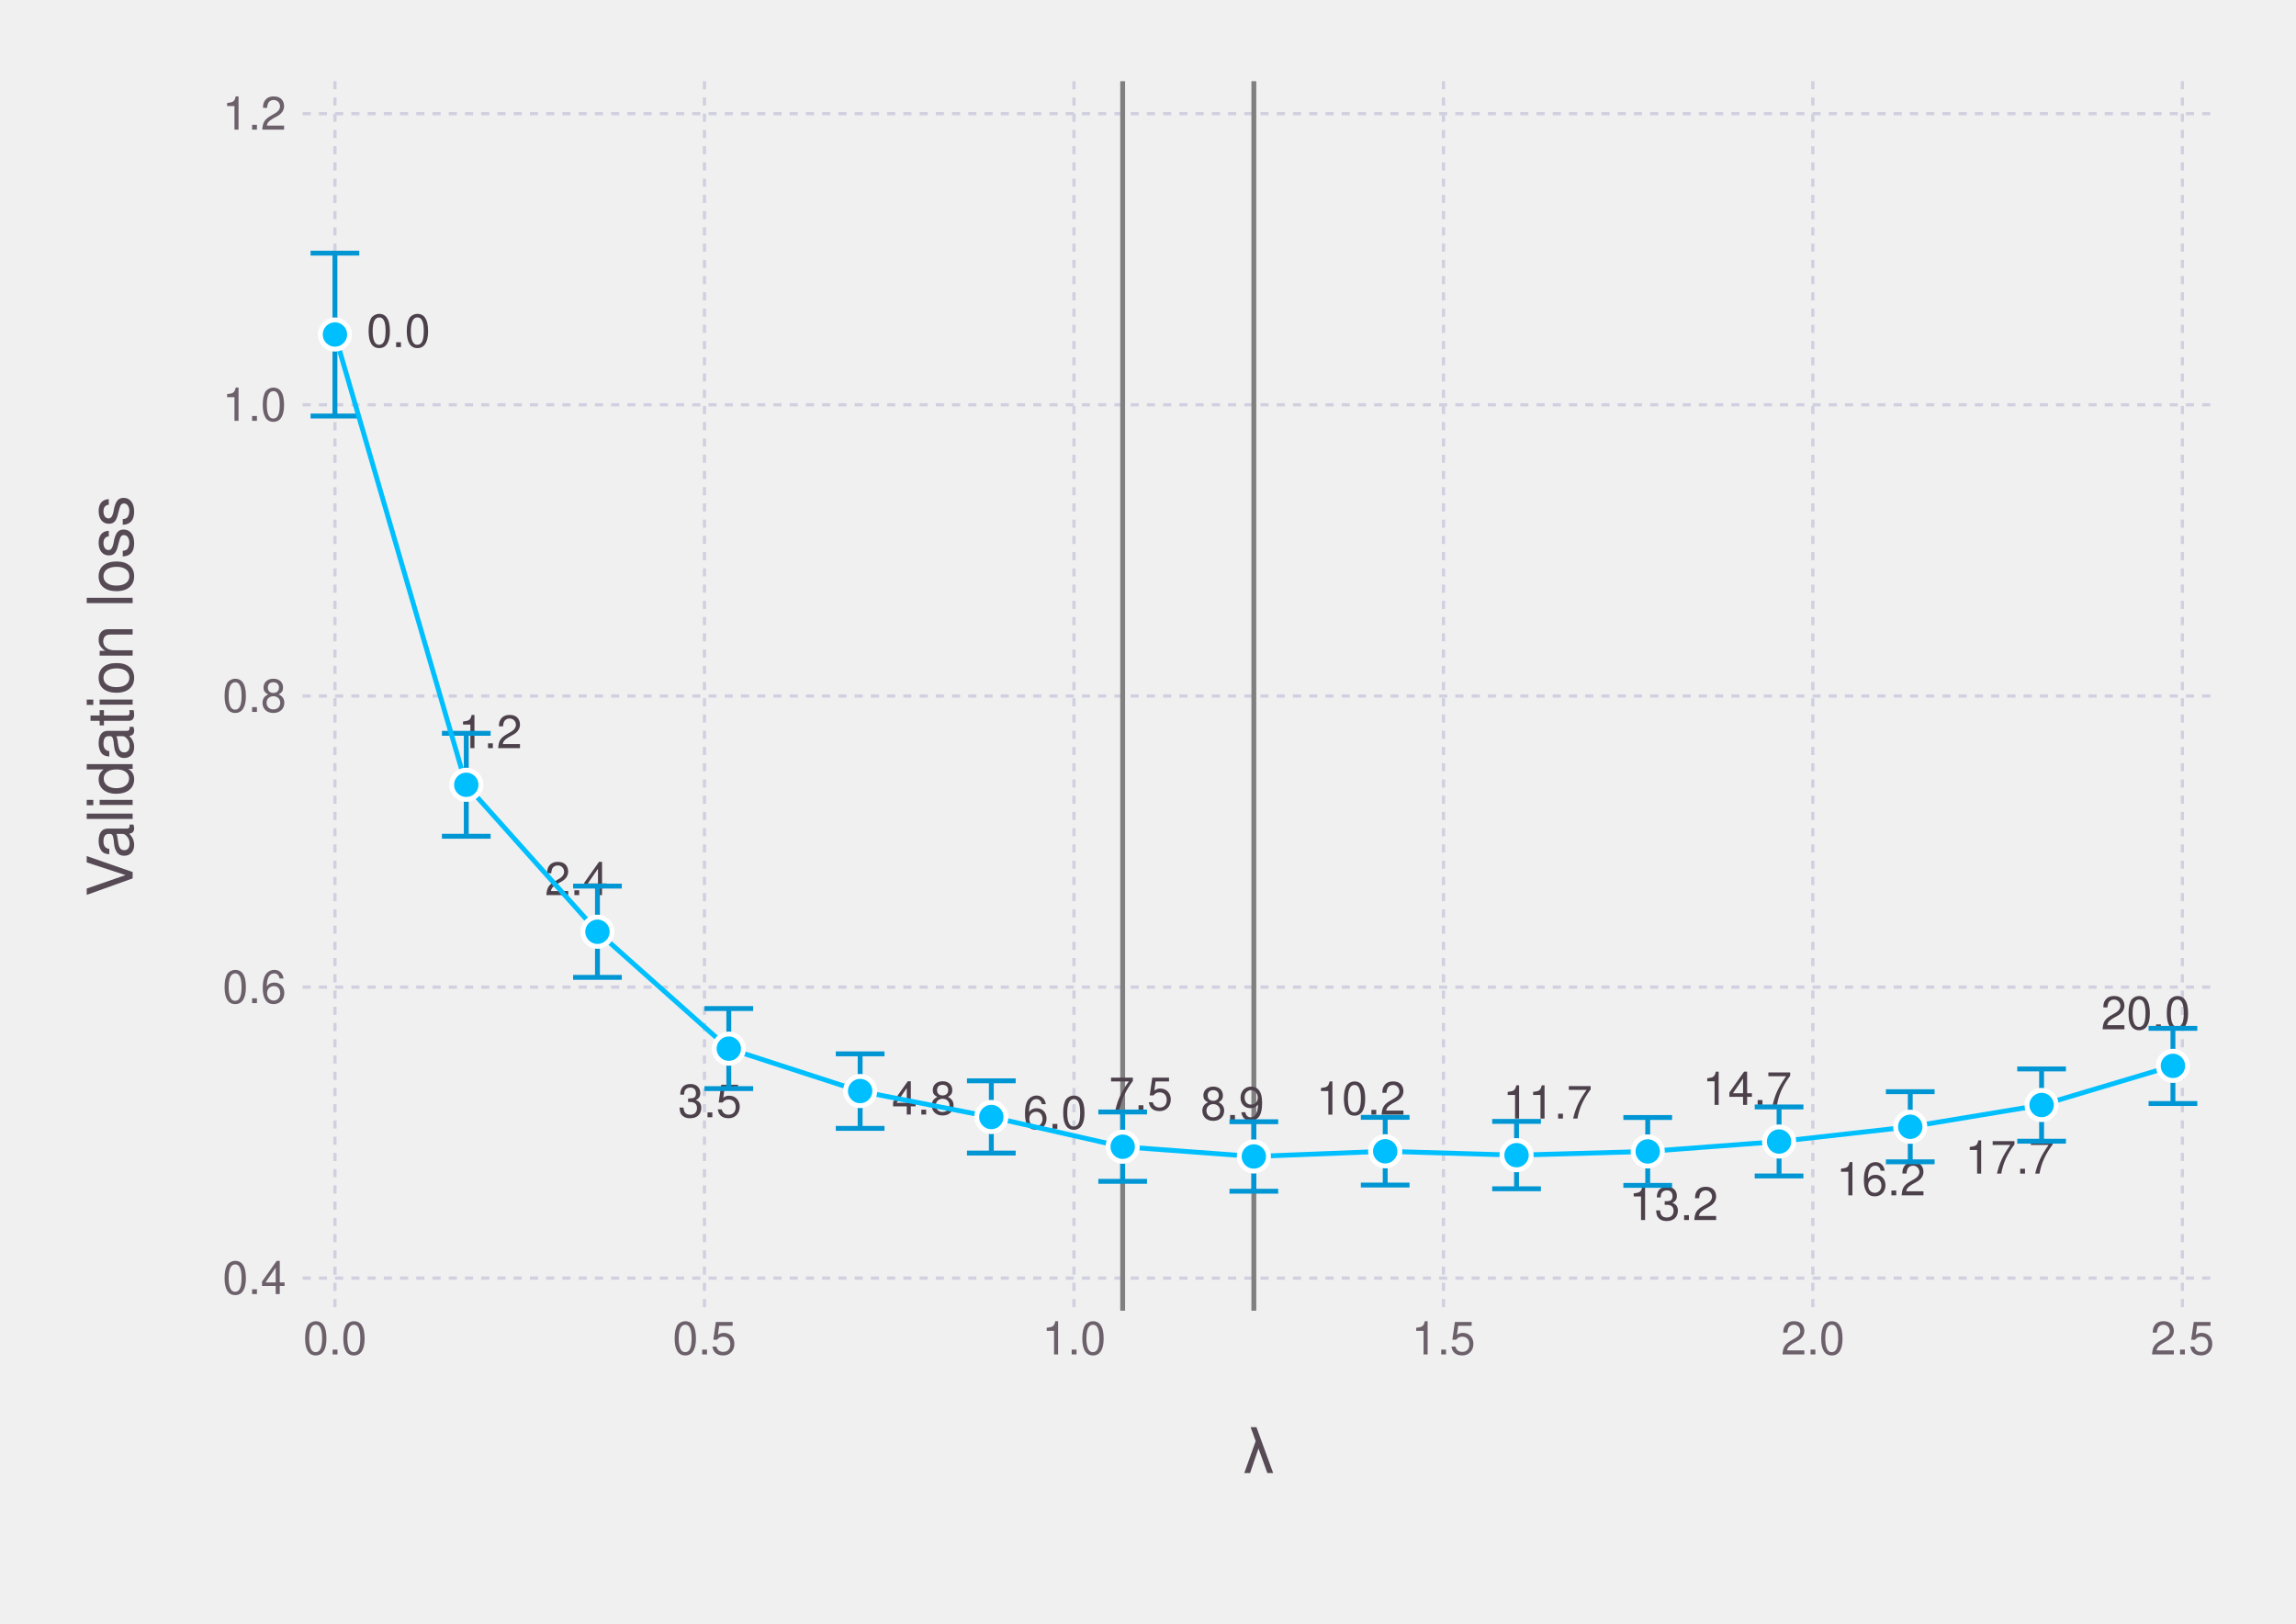
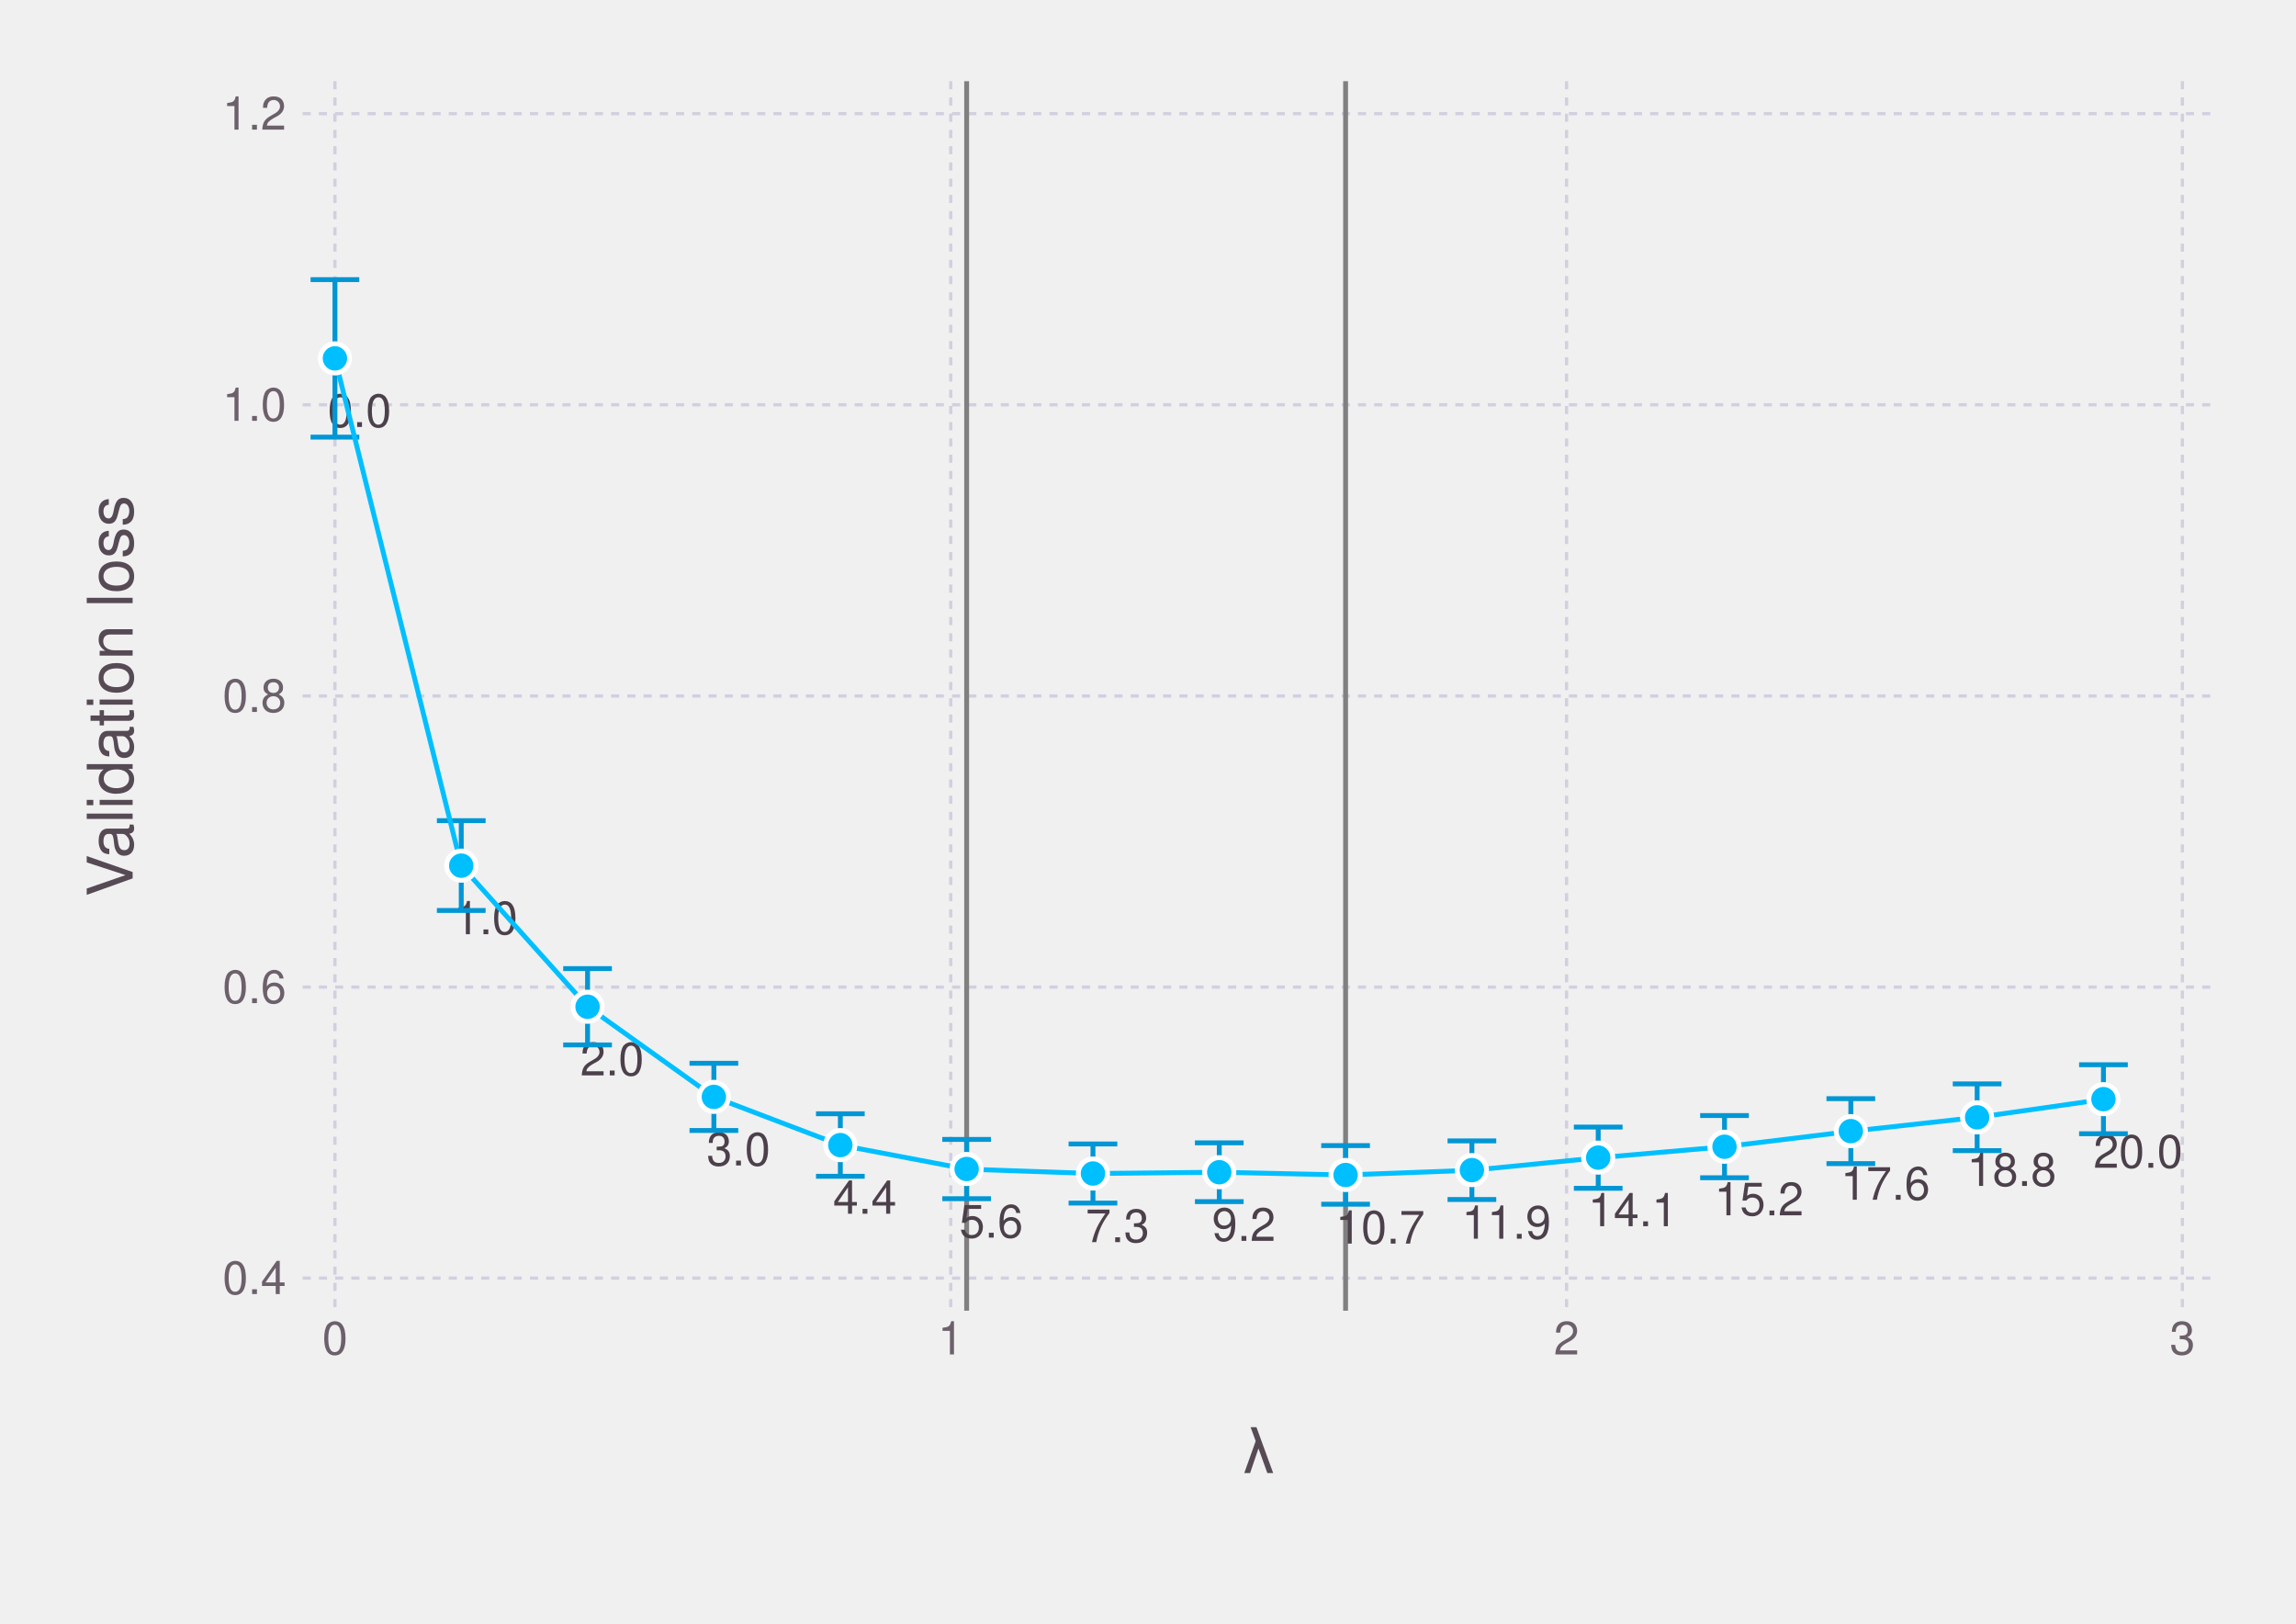
<svg xmlns="http://www.w3.org/2000/svg" version="1.2" width="141.42mm" height="100mm" viewBox="0 0 141.42 100" stroke="none" fill="#000000" stroke-width="0.3" font-size="3.88">
  <defs>
    <marker id="arrow" markerWidth="15" markerHeight="7" refX="5" refY="3.5" orient="auto" markerUnits="strokeWidth">
      <path d="M0,0 L15,3.5 L0,7 z" stroke="context-stroke" fill="context-stroke" />
    </marker>
  </defs>
-   <g class="plotroot xscalable yscalable" id="img-fe45d9b9-1">
-     <g font-size="3.88" font-family="'PT Sans','Helvetica Neue','Helvetica',sans-serif" fill="#564A55" stroke="#000000" stroke-opacity="0.000" id="img-fe45d9b9-2">
+   <g class="plotroot xscalable yscalable" id="img-0119b695-1">
+     <g font-size="3.88" font-family="'PT Sans','Helvetica Neue','Helvetica',sans-serif" fill="#564A55" stroke="#000000" stroke-opacity="0.000" id="img-0119b695-2">
      <g transform="translate(77.53,88.39)">
        <g class="primitive">
          <text text-anchor="middle" dy="0.6em">λ</text>
        </g>
      </g>
    </g>
-     <g class="guide xlabels" font-size="2.82" font-family="'PT Sans Caption','Helvetica Neue','Helvetica',sans-serif" fill="#6C606B" id="img-fe45d9b9-3">
+     <g class="guide xlabels" font-size="2.82" font-family="'PT Sans Caption','Helvetica Neue','Helvetica',sans-serif" fill="#6C606B" id="img-0119b695-3">
      <g transform="translate(20.63,81.72)">
        <g class="primitive">
-           <text text-anchor="middle" dy="0.6em">0.0</text>
-         </g>
-       </g>
-       <g transform="translate(43.39,81.72)">
-         <g class="primitive">
-           <text text-anchor="middle" dy="0.6em">0.5</text>
-         </g>
-       </g>
-       <g transform="translate(66.15,81.72)">
-         <g class="primitive">
-           <text text-anchor="middle" dy="0.6em">1.0</text>
-         </g>
-       </g>
-       <g transform="translate(88.91,81.72)">
-         <g class="primitive">
-           <text text-anchor="middle" dy="0.6em">1.5</text>
-         </g>
-       </g>
-       <g transform="translate(111.66,81.72)">
-         <g class="primitive">
-           <text text-anchor="middle" dy="0.6em">2.0</text>
+           <text text-anchor="middle" dy="0.6em">0</text>
+         </g>
+       </g>
+       <g transform="translate(58.56,81.72)">
+         <g class="primitive">
+           <text text-anchor="middle" dy="0.6em">1</text>
+         </g>
+       </g>
+       <g transform="translate(96.49,81.72)">
+         <g class="primitive">
+           <text text-anchor="middle" dy="0.6em">2</text>
        </g>
      </g>
      <g transform="translate(134.42,81.72)">
        <g class="primitive">
-           <text text-anchor="middle" dy="0.6em">2.5</text>
+           <text text-anchor="middle" dy="0.6em">3</text>
        </g>
      </g>
    </g>
-     <g clip-path="url(#img-fe45d9b9-4)">
-       <g id="img-fe45d9b9-5">
-         <g pointer-events="visible" stroke-width="0.3" fill="#000000" fill-opacity="0.000" stroke="#000000" stroke-opacity="0.000" class="guide background" id="img-fe45d9b9-6">
-           <g transform="translate(77.53,42.86)" id="img-fe45d9b9-7">
+     <g clip-path="url(#img-0119b695-4)">
+       <g id="img-0119b695-5">
+         <g pointer-events="visible" stroke-width="0.3" fill="#000000" fill-opacity="0.000" stroke="#000000" stroke-opacity="0.000" class="guide background" id="img-0119b695-6">
+           <g transform="translate(77.53,42.86)" id="img-0119b695-7">
            <path d="M-58.89,-37.86 L58.89,-37.86 58.89,37.86 -58.89,37.86  z" class="primitive" />
          </g>
        </g>
-         <g class="guide ygridlines xfixed" stroke-dasharray="0.5,0.5" stroke-width="0.2" stroke="#D0D0E0" id="img-fe45d9b9-8">
-           <g transform="translate(77.53,78.71)" id="img-fe45d9b9-9">
+         <g class="guide ygridlines xfixed" stroke-dasharray="0.5,0.5" stroke-width="0.2" stroke="#D0D0E0" id="img-0119b695-8">
+           <g transform="translate(77.53,78.71)" id="img-0119b695-9">
            <path fill="none" d="M-58.89,0 L58.89,0 " class="primitive" />
          </g>
-           <g transform="translate(77.53,60.79)" id="img-fe45d9b9-10">
+           <g transform="translate(77.53,60.79)" id="img-0119b695-10">
            <path fill="none" d="M-58.89,0 L58.89,0 " class="primitive" />
          </g>
-           <g transform="translate(77.53,42.86)" id="img-fe45d9b9-11">
+           <g transform="translate(77.53,42.86)" id="img-0119b695-11">
            <path fill="none" d="M-58.89,0 L58.89,0 " class="primitive" />
          </g>
-           <g transform="translate(77.53,24.93)" id="img-fe45d9b9-12">
+           <g transform="translate(77.53,24.93)" id="img-0119b695-12">
            <path fill="none" d="M-58.89,0 L58.89,0 " class="primitive" />
          </g>
-           <g transform="translate(77.53,7)" id="img-fe45d9b9-13">
+           <g transform="translate(77.53,7)" id="img-0119b695-13">
            <path fill="none" d="M-58.89,0 L58.89,0 " class="primitive" />
          </g>
        </g>
-         <g class="guide xgridlines yfixed" stroke-dasharray="0.5,0.5" stroke-width="0.2" stroke="#D0D0E0" id="img-fe45d9b9-14">
-           <g transform="translate(20.63,42.86)" id="img-fe45d9b9-15">
+         <g class="guide xgridlines yfixed" stroke-dasharray="0.5,0.5" stroke-width="0.2" stroke="#D0D0E0" id="img-0119b695-14">
+           <g transform="translate(20.63,42.86)" id="img-0119b695-15">
            <path fill="none" d="M0,-37.86 L0,37.86 " class="primitive" />
          </g>
-           <g transform="translate(43.39,42.86)" id="img-fe45d9b9-16">
+           <g transform="translate(58.56,42.86)" id="img-0119b695-16">
            <path fill="none" d="M0,-37.86 L0,37.86 " class="primitive" />
          </g>
-           <g transform="translate(66.15,42.86)" id="img-fe45d9b9-17">
+           <g transform="translate(96.49,42.86)" id="img-0119b695-17">
            <path fill="none" d="M0,-37.86 L0,37.86 " class="primitive" />
          </g>
-           <g transform="translate(88.91,42.86)" id="img-fe45d9b9-18">
+           <g transform="translate(134.42,42.86)" id="img-0119b695-18">
            <path fill="none" d="M0,-37.86 L0,37.86 " class="primitive" />
          </g>
-           <g transform="translate(111.66,42.86)" id="img-fe45d9b9-19">
-             <path fill="none" d="M0,-37.86 L0,37.86 " class="primitive" />
-           </g>
-           <g transform="translate(134.42,42.86)" id="img-fe45d9b9-20">
-             <path fill="none" d="M0,-37.86 L0,37.86 " class="primitive" />
-           </g>
-         </g>
-         <g class="plotpanel" id="img-fe45d9b9-21">
-           <g class="yfixed" id="img-fe45d9b9-22">
-             <g stroke-dasharray="none" stroke-width="0.3" stroke="#808080" id="img-fe45d9b9-23">
-               <g transform="translate(69.15,42.86)" id="img-fe45d9b9-24">
+         </g>
+         <g class="plotpanel" id="img-0119b695-19">
+           <g class="yfixed" id="img-0119b695-20">
+             <g stroke-dasharray="none" stroke-width="0.3" stroke="#808080" id="img-0119b695-21">
+               <g transform="translate(59.54,42.86)" id="img-0119b695-22">
                <path fill="none" d="M0,-37.86 L0,37.86 " class="primitive" />
              </g>
            </g>
-             <g stroke-dasharray="none" stroke-width="0.3" stroke="#808080" id="img-fe45d9b9-25">
-               <g transform="translate(77.23,42.86)" id="img-fe45d9b9-26">
+             <g stroke-dasharray="none" stroke-width="0.3" stroke="#808080" id="img-0119b695-23">
+               <g transform="translate(82.88,42.86)" id="img-0119b695-24">
                <path fill="none" d="M0,-37.86 L0,37.86 " class="primitive" />
              </g>
            </g>
          </g>
-           <g class="geometry" stroke="#000000" stroke-opacity="0.000" fill="#4C404B" font-size="2.82" font-family="'PT Sans Caption','Helvetica Neue','Helvetica',sans-serif" id="img-fe45d9b9-27">
-             <g class="marker" id="img-fe45d9b9-28">
-               <g transform="translate(133.84,65.64)" id="img-fe45d9b9-29" visibility="visible">
-                 <g class="primitive">
-                   <text text-anchor="middle" dy="0.35em" transform="translate(-1.68,-3.24)">20.0</text>
-                 </g>
-               </g>
-               <g transform="translate(125.75,68.05)" id="img-fe45d9b9-30" visibility="visible">
-                 <g class="primitive">
-                   <text text-anchor="middle" dy="0.35em" transform="translate(-1.96,3.24)">17.7</text>
-                 </g>
-               </g>
-               <g transform="translate(117.66,69.39)" id="img-fe45d9b9-31" visibility="visible">
-                 <g class="primitive">
-                   <text text-anchor="middle" dy="0.35em" transform="translate(-1.8,3.24)">16.2</text>
-                 </g>
-               </g>
-               <g transform="translate(109.58,70.3)" id="img-fe45d9b9-32" visibility="visible">
-                 <g class="primitive">
-                   <text text-anchor="middle" dy="0.35em" transform="translate(-1.96,-3.24)">14.7</text>
-                 </g>
-               </g>
-               <g transform="translate(101.49,70.91)" id="img-fe45d9b9-33" visibility="visible">
-                 <g class="primitive">
-                   <text text-anchor="middle" dy="0.35em" transform="translate(1.6,3.24)">13.2</text>
-                 </g>
-               </g>
-               <g transform="translate(93.41,71.14)" id="img-fe45d9b9-34" visibility="visible">
-                 <g class="primitive">
-                   <text text-anchor="middle" dy="0.35em" transform="translate(1.92,-3.24)">11.7</text>
-                 </g>
-               </g>
-               <g transform="translate(85.32,70.9)" id="img-fe45d9b9-35" visibility="visible">
-                 <g class="primitive">
-                   <text text-anchor="middle" dy="0.35em" transform="translate(-1.49,-3.24)">10.2</text>
-                 </g>
-               </g>
-               <g transform="translate(77.23,71.22)" id="img-fe45d9b9-36" visibility="visible">
-                 <g class="primitive">
-                   <text text-anchor="middle" dy="0.35em" transform="translate(-1.32,-3.24)">8.9</text>
-                 </g>
-               </g>
-               <g transform="translate(69.15,70.62)" id="img-fe45d9b9-37" visibility="visible">
-                 <g class="primitive">
-                   <text text-anchor="middle" dy="0.35em" transform="translate(1.12,-3.24)">7.5</text>
-                 </g>
-               </g>
-               <g transform="translate(61.06,68.79)" id="img-fe45d9b9-38" visibility="visible">
-                 <g class="primitive">
-                   <text text-anchor="middle" dy="0.35em" transform="translate(3.91,-0.26)">6.0</text>
-                 </g>
-               </g>
-               <g transform="translate(52.98,67.19)" id="img-fe45d9b9-39" visibility="visible">
-                 <g class="primitive">
-                   <text text-anchor="middle" dy="0.35em" transform="translate(3.91,0.46)">4.8</text>
-                 </g>
-               </g>
-               <g transform="translate(44.89,64.58)" id="img-fe45d9b9-40" visibility="visible">
-                 <g class="primitive">
-                   <text text-anchor="middle" dy="0.35em" transform="translate(-1.17,3.24)">3.5</text>
-                 </g>
-               </g>
-               <g transform="translate(36.8,57.38)" id="img-fe45d9b9-41" visibility="visible">
-                 <g class="primitive">
-                   <text text-anchor="middle" dy="0.35em" transform="translate(-1.28,-3.24)">2.4</text>
-                 </g>
-               </g>
-               <g transform="translate(28.72,48.33)" id="img-fe45d9b9-42" visibility="visible">
-                 <g class="primitive">
-                   <text text-anchor="middle" dy="0.35em" transform="translate(1.48,-3.24)">1.2</text>
-                 </g>
-               </g>
-               <g transform="translate(20.63,20.6)" id="img-fe45d9b9-43" visibility="visible">
-                 <g class="primitive">
-                   <text text-anchor="middle" dy="0.35em" transform="translate(3.91,-0.21)">0.0</text>
-                 </g>
-               </g>
-             </g>
-           </g>
-           <g class="color_RGB{Float32}(0.0f0,0.74736935f0,1.0f0)" stroke-width="0.3" stroke="#0096D4" id="img-fe45d9b9-44">
-             <g transform="translate(133.84,65.64)" id="img-fe45d9b9-45">
-               <path fill="none" d="M0,-2.31 L0,2.31 " class="primitive" />
-             </g>
-             <g transform="translate(125.75,68.05)" id="img-fe45d9b9-46">
-               <path fill="none" d="M0,-2.23 L0,2.23 " class="primitive" />
-             </g>
-             <g transform="translate(117.66,69.39)" id="img-fe45d9b9-47">
-               <path fill="none" d="M0,-2.16 L0,2.16 " class="primitive" />
-             </g>
-             <g transform="translate(109.58,70.3)" id="img-fe45d9b9-48">
-               <path fill="none" d="M0,-2.12 L0,2.12 " class="primitive" />
-             </g>
-             <g transform="translate(101.49,70.91)" id="img-fe45d9b9-49">
-               <path fill="none" d="M0,-2.09 L0,2.09 " class="primitive" />
-             </g>
-             <g transform="translate(93.41,71.14)" id="img-fe45d9b9-50">
-               <path fill="none" d="M0,-2.08 L0,2.08 " class="primitive" />
-             </g>
-             <g transform="translate(85.32,70.9)" id="img-fe45d9b9-51">
-               <path fill="none" d="M0,-2.09 L0,2.09 " class="primitive" />
-             </g>
-             <g transform="translate(77.23,71.22)" id="img-fe45d9b9-52">
-               <path fill="none" d="M0,-2.14 L0,2.14 " class="primitive" />
-             </g>
-             <g transform="translate(69.15,70.62)" id="img-fe45d9b9-53">
-               <path fill="none" d="M0,-2.14 L0,2.14 " class="primitive" />
-             </g>
-             <g transform="translate(61.06,68.79)" id="img-fe45d9b9-54">
-               <path fill="none" d="M0,-2.22 L0,2.22 " class="primitive" />
-             </g>
-             <g transform="translate(52.98,67.19)" id="img-fe45d9b9-55">
-               <path fill="none" d="M0,-2.3 L0,2.3 " class="primitive" />
-             </g>
-             <g transform="translate(44.89,64.58)" id="img-fe45d9b9-56">
-               <path fill="none" d="M0,-2.47 L0,2.47 " class="primitive" />
-             </g>
-             <g transform="translate(36.8,57.38)" id="img-fe45d9b9-57">
-               <path fill="none" d="M0,-2.81 L0,2.81 " class="primitive" />
-             </g>
-             <g transform="translate(28.72,48.33)" id="img-fe45d9b9-58">
-               <path fill="none" d="M0,-3.17 L0,3.17 " class="primitive" />
-             </g>
-             <g transform="translate(20.63,20.6)" id="img-fe45d9b9-59">
-               <path fill="none" d="M0,-5.01 L0,5.01 " class="primitive" />
-             </g>
-             <g class="marker" stroke="#0096D4" id="img-fe45d9b9-60">
-               <g transform="translate(133.84,67.96)" id="img-fe45d9b9-61">
-                 <path fill="none" d="M-1.5,0 L1.5,0 " class="primitive" />
-               </g>
-               <g transform="translate(125.75,70.28)" id="img-fe45d9b9-62">
-                 <path fill="none" d="M-1.5,0 L1.5,0 " class="primitive" />
-               </g>
-               <g transform="translate(117.66,71.55)" id="img-fe45d9b9-63">
-                 <path fill="none" d="M-1.5,0 L1.5,0 " class="primitive" />
-               </g>
-               <g transform="translate(109.58,72.42)" id="img-fe45d9b9-64">
-                 <path fill="none" d="M-1.5,0 L1.5,0 " class="primitive" />
-               </g>
-               <g transform="translate(101.49,73)" id="img-fe45d9b9-65">
-                 <path fill="none" d="M-1.5,0 L1.5,0 " class="primitive" />
-               </g>
-               <g transform="translate(93.41,73.21)" id="img-fe45d9b9-66">
-                 <path fill="none" d="M-1.5,0 L1.5,0 " class="primitive" />
-               </g>
-               <g transform="translate(85.32,72.98)" id="img-fe45d9b9-67">
-                 <path fill="none" d="M-1.5,0 L1.5,0 " class="primitive" />
-               </g>
-               <g transform="translate(77.23,73.36)" id="img-fe45d9b9-68">
-                 <path fill="none" d="M-1.5,0 L1.5,0 " class="primitive" />
-               </g>
-               <g transform="translate(69.15,72.75)" id="img-fe45d9b9-69">
-                 <path fill="none" d="M-1.5,0 L1.5,0 " class="primitive" />
-               </g>
-               <g transform="translate(61.06,71.01)" id="img-fe45d9b9-70">
-                 <path fill="none" d="M-1.5,0 L1.5,0 " class="primitive" />
-               </g>
-               <g transform="translate(52.98,69.49)" id="img-fe45d9b9-71">
-                 <path fill="none" d="M-1.5,0 L1.5,0 " class="primitive" />
-               </g>
-               <g transform="translate(44.89,67.04)" id="img-fe45d9b9-72">
-                 <path fill="none" d="M-1.5,0 L1.5,0 " class="primitive" />
-               </g>
-               <g transform="translate(36.8,60.19)" id="img-fe45d9b9-73">
-                 <path fill="none" d="M-1.5,0 L1.5,0 " class="primitive" />
-               </g>
-               <g transform="translate(28.72,51.5)" id="img-fe45d9b9-74">
-                 <path fill="none" d="M-1.5,0 L1.5,0 " class="primitive" />
-               </g>
-               <g transform="translate(20.63,25.62)" id="img-fe45d9b9-75">
-                 <path fill="none" d="M-1.5,0 L1.5,0 " class="primitive" />
-               </g>
-             </g>
-             <g class="marker" stroke="#0096D4" id="img-fe45d9b9-76">
-               <g transform="translate(133.84,63.33)" id="img-fe45d9b9-77">
-                 <path fill="none" d="M-1.5,0 L1.5,0 " class="primitive" />
-               </g>
-               <g transform="translate(125.75,65.83)" id="img-fe45d9b9-78">
-                 <path fill="none" d="M-1.5,0 L1.5,0 " class="primitive" />
-               </g>
-               <g transform="translate(117.66,67.23)" id="img-fe45d9b9-79">
-                 <path fill="none" d="M-1.5,0 L1.5,0 " class="primitive" />
-               </g>
-               <g transform="translate(109.58,68.17)" id="img-fe45d9b9-80">
-                 <path fill="none" d="M-1.5,0 L1.5,0 " class="primitive" />
-               </g>
-               <g transform="translate(101.49,68.82)" id="img-fe45d9b9-81">
-                 <path fill="none" d="M-1.5,0 L1.5,0 " class="primitive" />
-               </g>
-               <g transform="translate(93.41,69.06)" id="img-fe45d9b9-82">
-                 <path fill="none" d="M-1.5,0 L1.5,0 " class="primitive" />
-               </g>
-               <g transform="translate(85.32,68.81)" id="img-fe45d9b9-83">
-                 <path fill="none" d="M-1.5,0 L1.5,0 " class="primitive" />
-               </g>
-               <g transform="translate(77.23,69.08)" id="img-fe45d9b9-84">
-                 <path fill="none" d="M-1.5,0 L1.5,0 " class="primitive" />
-               </g>
-               <g transform="translate(69.15,68.48)" id="img-fe45d9b9-85">
-                 <path fill="none" d="M-1.5,0 L1.5,0 " class="primitive" />
-               </g>
-               <g transform="translate(61.06,66.56)" id="img-fe45d9b9-86">
-                 <path fill="none" d="M-1.5,0 L1.5,0 " class="primitive" />
-               </g>
-               <g transform="translate(52.98,64.9)" id="img-fe45d9b9-87">
-                 <path fill="none" d="M-1.5,0 L1.5,0 " class="primitive" />
-               </g>
-               <g transform="translate(44.89,62.11)" id="img-fe45d9b9-88">
-                 <path fill="none" d="M-1.5,0 L1.5,0 " class="primitive" />
-               </g>
-               <g transform="translate(36.8,54.57)" id="img-fe45d9b9-89">
-                 <path fill="none" d="M-1.5,0 L1.5,0 " class="primitive" />
-               </g>
-               <g transform="translate(28.72,45.16)" id="img-fe45d9b9-90">
-                 <path fill="none" d="M-1.5,0 L1.5,0 " class="primitive" />
-               </g>
-               <g transform="translate(20.63,15.59)" id="img-fe45d9b9-91">
-                 <path fill="none" d="M-1.5,0 L1.5,0 " class="primitive" />
-               </g>
-             </g>
-           </g>
-           <g stroke-width="0.3" fill="#000000" fill-opacity="0.000" class="geometry" id="img-fe45d9b9-92">
-             <g class="color_LCHab{Float32}(70.0f0,60.0f0,240.0f0)" stroke-dasharray="none" stroke="#00BFFF" id="img-fe45d9b9-93">
-               <g transform="translate(77.23,63.67)" id="img-fe45d9b9-94">
-                 <path fill="none" d="M-56.6,-43.06 L-48.52,-15.34 -40.43,-6.29 -32.34,0.91 -24.26,3.53 -16.17,5.12 -8.09,6.95 0,7.55 8.09,7.23 16.17,7.47 24.26,7.24 32.34,6.63 40.43,5.72 48.52,4.38 56.6,1.97 " class="primitive" />
-               </g>
-             </g>
-           </g>
-           <g class="geometry" id="img-fe45d9b9-95">
-             <g stroke-width="0.3" id="img-fe45d9b9-96">
-               <g class="color_RGBA{Float32}(0.0f0,0.74736935f0,1.0f0,1.0f0)" fill-opacity="1" stroke="#FFFFFF" fill="#00BFFF" id="img-fe45d9b9-97">
-                 <g class="marker" id="img-fe45d9b9-98">
-                   <g transform="translate(20.63,20.6)" id="img-fe45d9b9-99">
-                     <circle cx="0" cy="0" r="0.9" class="primitive" />
-                   </g>
-                 </g>
-               </g>
-               <g class="color_RGBA{Float32}(0.0f0,0.74736935f0,1.0f0,1.0f0)" fill-opacity="1" stroke="#FFFFFF" fill="#00BFFF" id="img-fe45d9b9-100">
-                 <g class="marker" id="img-fe45d9b9-101">
-                   <g transform="translate(28.72,48.33)" id="img-fe45d9b9-102">
-                     <circle cx="0" cy="0" r="0.9" class="primitive" />
-                   </g>
-                 </g>
-               </g>
-               <g class="color_RGBA{Float32}(0.0f0,0.74736935f0,1.0f0,1.0f0)" fill-opacity="1" stroke="#FFFFFF" fill="#00BFFF" id="img-fe45d9b9-103">
-                 <g class="marker" id="img-fe45d9b9-104">
-                   <g transform="translate(36.8,57.38)" id="img-fe45d9b9-105">
-                     <circle cx="0" cy="0" r="0.9" class="primitive" />
-                   </g>
-                 </g>
-               </g>
-               <g class="color_RGBA{Float32}(0.0f0,0.74736935f0,1.0f0,1.0f0)" fill-opacity="1" stroke="#FFFFFF" fill="#00BFFF" id="img-fe45d9b9-106">
-                 <g class="marker" id="img-fe45d9b9-107">
-                   <g transform="translate(44.89,64.58)" id="img-fe45d9b9-108">
-                     <circle cx="0" cy="0" r="0.9" class="primitive" />
-                   </g>
-                 </g>
-               </g>
-               <g class="color_RGBA{Float32}(0.0f0,0.74736935f0,1.0f0,1.0f0)" fill-opacity="1" stroke="#FFFFFF" fill="#00BFFF" id="img-fe45d9b9-109">
-                 <g class="marker" id="img-fe45d9b9-110">
-                   <g transform="translate(52.98,67.19)" id="img-fe45d9b9-111">
-                     <circle cx="0" cy="0" r="0.9" class="primitive" />
-                   </g>
-                 </g>
-               </g>
-               <g class="color_RGBA{Float32}(0.0f0,0.74736935f0,1.0f0,1.0f0)" fill-opacity="1" stroke="#FFFFFF" fill="#00BFFF" id="img-fe45d9b9-112">
-                 <g class="marker" id="img-fe45d9b9-113">
-                   <g transform="translate(61.06,68.79)" id="img-fe45d9b9-114">
-                     <circle cx="0" cy="0" r="0.9" class="primitive" />
-                   </g>
-                 </g>
-               </g>
-               <g class="color_RGBA{Float32}(0.0f0,0.74736935f0,1.0f0,1.0f0)" fill-opacity="1" stroke="#FFFFFF" fill="#00BFFF" id="img-fe45d9b9-115">
-                 <g class="marker" id="img-fe45d9b9-116">
-                   <g transform="translate(69.15,70.62)" id="img-fe45d9b9-117">
-                     <circle cx="0" cy="0" r="0.9" class="primitive" />
-                   </g>
-                 </g>
-               </g>
-               <g class="color_RGBA{Float32}(0.0f0,0.74736935f0,1.0f0,1.0f0)" fill-opacity="1" stroke="#FFFFFF" fill="#00BFFF" id="img-fe45d9b9-118">
-                 <g class="marker" id="img-fe45d9b9-119">
-                   <g transform="translate(77.23,71.22)" id="img-fe45d9b9-120">
-                     <circle cx="0" cy="0" r="0.9" class="primitive" />
-                   </g>
-                 </g>
-               </g>
-               <g class="color_RGBA{Float32}(0.0f0,0.74736935f0,1.0f0,1.0f0)" fill-opacity="1" stroke="#FFFFFF" fill="#00BFFF" id="img-fe45d9b9-121">
-                 <g class="marker" id="img-fe45d9b9-122">
-                   <g transform="translate(85.32,70.9)" id="img-fe45d9b9-123">
-                     <circle cx="0" cy="0" r="0.9" class="primitive" />
-                   </g>
-                 </g>
-               </g>
-               <g class="color_RGBA{Float32}(0.0f0,0.74736935f0,1.0f0,1.0f0)" fill-opacity="1" stroke="#FFFFFF" fill="#00BFFF" id="img-fe45d9b9-124">
-                 <g class="marker" id="img-fe45d9b9-125">
-                   <g transform="translate(93.41,71.14)" id="img-fe45d9b9-126">
-                     <circle cx="0" cy="0" r="0.9" class="primitive" />
-                   </g>
-                 </g>
-               </g>
-               <g class="color_RGBA{Float32}(0.0f0,0.74736935f0,1.0f0,1.0f0)" fill-opacity="1" stroke="#FFFFFF" fill="#00BFFF" id="img-fe45d9b9-127">
-                 <g class="marker" id="img-fe45d9b9-128">
-                   <g transform="translate(101.49,70.91)" id="img-fe45d9b9-129">
-                     <circle cx="0" cy="0" r="0.9" class="primitive" />
-                   </g>
-                 </g>
-               </g>
-               <g class="color_RGBA{Float32}(0.0f0,0.74736935f0,1.0f0,1.0f0)" fill-opacity="1" stroke="#FFFFFF" fill="#00BFFF" id="img-fe45d9b9-130">
-                 <g class="marker" id="img-fe45d9b9-131">
-                   <g transform="translate(109.58,70.3)" id="img-fe45d9b9-132">
-                     <circle cx="0" cy="0" r="0.9" class="primitive" />
-                   </g>
-                 </g>
-               </g>
-               <g class="color_RGBA{Float32}(0.0f0,0.74736935f0,1.0f0,1.0f0)" fill-opacity="1" stroke="#FFFFFF" fill="#00BFFF" id="img-fe45d9b9-133">
-                 <g class="marker" id="img-fe45d9b9-134">
-                   <g transform="translate(117.66,69.39)" id="img-fe45d9b9-135">
-                     <circle cx="0" cy="0" r="0.9" class="primitive" />
-                   </g>
-                 </g>
-               </g>
-               <g class="color_RGBA{Float32}(0.0f0,0.74736935f0,1.0f0,1.0f0)" fill-opacity="1" stroke="#FFFFFF" fill="#00BFFF" id="img-fe45d9b9-136">
-                 <g class="marker" id="img-fe45d9b9-137">
-                   <g transform="translate(125.75,68.05)" id="img-fe45d9b9-138">
-                     <circle cx="0" cy="0" r="0.9" class="primitive" />
-                   </g>
-                 </g>
-               </g>
-               <g class="color_RGBA{Float32}(0.0f0,0.74736935f0,1.0f0,1.0f0)" fill-opacity="1" stroke="#FFFFFF" fill="#00BFFF" id="img-fe45d9b9-139">
-                 <g class="marker" id="img-fe45d9b9-140">
-                   <g transform="translate(133.84,65.64)" id="img-fe45d9b9-141">
+           <g class="geometry" stroke="#000000" stroke-opacity="0.000" fill="#4C404B" font-size="2.82" font-family="'PT Sans Caption','Helvetica Neue','Helvetica',sans-serif" id="img-0119b695-25">
+             <g class="marker" id="img-0119b695-26">
+               <g transform="translate(129.56,67.69)" id="img-0119b695-27" visibility="visible">
+                 <g class="primitive">
+                   <text text-anchor="middle" dy="0.35em" transform="translate(2.13,3.24)">20.0</text>
+                 </g>
+               </g>
+               <g transform="translate(121.78,68.81)" id="img-0119b695-28" visibility="visible">
+                 <g class="primitive">
+                   <text text-anchor="middle" dy="0.35em" transform="translate(2.13,3.24)">18.8</text>
+                 </g>
+               </g>
+               <g transform="translate(114,69.66)" id="img-0119b695-29" visibility="visible">
+                 <g class="primitive">
+                   <text text-anchor="middle" dy="0.35em" transform="translate(2.13,3.24)">17.6</text>
+                 </g>
+               </g>
+               <g transform="translate(106.22,70.62)" id="img-0119b695-30" visibility="visible">
+                 <g class="primitive">
+                   <text text-anchor="middle" dy="0.35em" transform="translate(2.13,3.24)">15.2</text>
+                 </g>
+               </g>
+               <g transform="translate(98.44,71.29)" id="img-0119b695-31" visibility="visible">
+                 <g class="primitive">
+                   <text text-anchor="middle" dy="0.35em" transform="translate(2.13,3.24)">14.1</text>
+                 </g>
+               </g>
+               <g transform="translate(90.66,72.06)" id="img-0119b695-32" visibility="visible">
+                 <g class="primitive">
+                   <text text-anchor="middle" dy="0.35em" transform="translate(2.13,3.24)">11.9</text>
+                 </g>
+               </g>
+               <g transform="translate(82.88,72.36)" id="img-0119b695-33" visibility="visible">
+                 <g class="primitive">
+                   <text text-anchor="middle" dy="0.35em" transform="translate(2.14,3.24)">10.7</text>
+                 </g>
+               </g>
+               <g transform="translate(75.1,72.19)" id="img-0119b695-34" visibility="visible">
+                 <g class="primitive">
+                   <text text-anchor="middle" dy="0.35em" transform="translate(1.51,3.24)">9.2</text>
+                 </g>
+               </g>
+               <g transform="translate(67.32,72.27)" id="img-0119b695-35" visibility="visible">
+                 <g class="primitive">
+                   <text text-anchor="middle" dy="0.35em" transform="translate(1.51,3.24)">7.3</text>
+                 </g>
+               </g>
+               <g transform="translate(59.54,71.99)" id="img-0119b695-36" visibility="visible">
+                 <g class="primitive">
+                   <text text-anchor="middle" dy="0.35em" transform="translate(1.51,3.24)">5.6</text>
+                 </g>
+               </g>
+               <g transform="translate(51.76,70.52)" id="img-0119b695-37" visibility="visible">
+                 <g class="primitive">
+                   <text text-anchor="middle" dy="0.35em" transform="translate(1.51,3.24)">4.4</text>
+                 </g>
+               </g>
+               <g transform="translate(43.97,67.55)" id="img-0119b695-38" visibility="visible">
+                 <g class="primitive">
+                   <text text-anchor="middle" dy="0.35em" transform="translate(1.51,3.24)">3.0</text>
+                 </g>
+               </g>
+               <g transform="translate(36.19,62)" id="img-0119b695-39" visibility="visible">
+                 <g class="primitive">
+                   <text text-anchor="middle" dy="0.35em" transform="translate(1.51,3.24)">2.0</text>
+                 </g>
+               </g>
+               <g transform="translate(28.41,53.31)" id="img-0119b695-40" visibility="visible">
+                 <g class="primitive">
+                   <text text-anchor="middle" dy="0.35em" transform="translate(1.51,3.24)">1.0</text>
+                 </g>
+               </g>
+               <g transform="translate(20.63,22.07)" id="img-0119b695-41" visibility="visible">
+                 <g class="primitive">
+                   <text text-anchor="middle" dy="0.35em" transform="translate(1.51,3.24)">0.0</text>
+                 </g>
+               </g>
+             </g>
+           </g>
+           <g class="color_RGB{Float32}(0.0f0,0.74736935f0,1.0f0)" stroke-width="0.3" stroke="#0096D4" id="img-0119b695-42">
+             <g transform="translate(129.56,67.69)" id="img-0119b695-43">
+               <path fill="none" d="M0,-2.13 L0,2.13 " class="primitive" />
+             </g>
+             <g transform="translate(121.78,68.81)" id="img-0119b695-44">
+               <path fill="none" d="M0,-2.06 L0,2.06 " class="primitive" />
+             </g>
+             <g transform="translate(114,69.66)" id="img-0119b695-45">
+               <path fill="none" d="M0,-2 L0,2 " class="primitive" />
+             </g>
+             <g transform="translate(106.22,70.62)" id="img-0119b695-46">
+               <path fill="none" d="M0,-1.92 L0,1.92 " class="primitive" />
+             </g>
+             <g transform="translate(98.44,71.29)" id="img-0119b695-47">
+               <path fill="none" d="M0,-1.89 L0,1.89 " class="primitive" />
+             </g>
+             <g transform="translate(90.66,72.06)" id="img-0119b695-48">
+               <path fill="none" d="M0,-1.81 L0,1.81 " class="primitive" />
+             </g>
+             <g transform="translate(82.88,72.36)" id="img-0119b695-49">
+               <path fill="none" d="M0,-1.8 L0,1.8 " class="primitive" />
+             </g>
+             <g transform="translate(75.1,72.19)" id="img-0119b695-50">
+               <path fill="none" d="M0,-1.81 L0,1.81 " class="primitive" />
+             </g>
+             <g transform="translate(67.32,72.27)" id="img-0119b695-51">
+               <path fill="none" d="M0,-1.82 L0,1.82 " class="primitive" />
+             </g>
+             <g transform="translate(59.54,71.99)" id="img-0119b695-52">
+               <path fill="none" d="M0,-1.83 L0,1.83 " class="primitive" />
+             </g>
+             <g transform="translate(51.76,70.52)" id="img-0119b695-53">
+               <path fill="none" d="M0,-1.93 L0,1.93 " class="primitive" />
+             </g>
+             <g transform="translate(43.97,67.55)" id="img-0119b695-54">
+               <path fill="none" d="M0,-2.07 L0,2.07 " class="primitive" />
+             </g>
+             <g transform="translate(36.19,62)" id="img-0119b695-55">
+               <path fill="none" d="M0,-2.35 L0,2.35 " class="primitive" />
+             </g>
+             <g transform="translate(28.41,53.31)" id="img-0119b695-56">
+               <path fill="none" d="M0,-2.77 L0,2.77 " class="primitive" />
+             </g>
+             <g transform="translate(20.63,22.07)" id="img-0119b695-57">
+               <path fill="none" d="M0,-4.85 L0,4.85 " class="primitive" />
+             </g>
+             <g class="marker" stroke="#0096D4" id="img-0119b695-58">
+               <g transform="translate(129.56,69.82)" id="img-0119b695-59">
+                 <path fill="none" d="M-1.5,0 L1.5,0 " class="primitive" />
+               </g>
+               <g transform="translate(121.78,70.86)" id="img-0119b695-60">
+                 <path fill="none" d="M-1.5,0 L1.5,0 " class="primitive" />
+               </g>
+               <g transform="translate(114,71.66)" id="img-0119b695-61">
+                 <path fill="none" d="M-1.5,0 L1.5,0 " class="primitive" />
+               </g>
+               <g transform="translate(106.22,72.53)" id="img-0119b695-62">
+                 <path fill="none" d="M-1.5,0 L1.5,0 " class="primitive" />
+               </g>
+               <g transform="translate(98.44,73.18)" id="img-0119b695-63">
+                 <path fill="none" d="M-1.5,0 L1.5,0 " class="primitive" />
+               </g>
+               <g transform="translate(90.66,73.87)" id="img-0119b695-64">
+                 <path fill="none" d="M-1.5,0 L1.5,0 " class="primitive" />
+               </g>
+               <g transform="translate(82.88,74.16)" id="img-0119b695-65">
+                 <path fill="none" d="M-1.5,0 L1.5,0 " class="primitive" />
+               </g>
+               <g transform="translate(75.1,74)" id="img-0119b695-66">
+                 <path fill="none" d="M-1.5,0 L1.5,0 " class="primitive" />
+               </g>
+               <g transform="translate(67.32,74.09)" id="img-0119b695-67">
+                 <path fill="none" d="M-1.5,0 L1.5,0 " class="primitive" />
+               </g>
+               <g transform="translate(59.54,73.82)" id="img-0119b695-68">
+                 <path fill="none" d="M-1.5,0 L1.5,0 " class="primitive" />
+               </g>
+               <g transform="translate(51.76,72.44)" id="img-0119b695-69">
+                 <path fill="none" d="M-1.5,0 L1.5,0 " class="primitive" />
+               </g>
+               <g transform="translate(43.97,69.62)" id="img-0119b695-70">
+                 <path fill="none" d="M-1.5,0 L1.5,0 " class="primitive" />
+               </g>
+               <g transform="translate(36.19,64.35)" id="img-0119b695-71">
+                 <path fill="none" d="M-1.5,0 L1.5,0 " class="primitive" />
+               </g>
+               <g transform="translate(28.41,56.07)" id="img-0119b695-72">
+                 <path fill="none" d="M-1.5,0 L1.5,0 " class="primitive" />
+               </g>
+               <g transform="translate(20.63,26.92)" id="img-0119b695-73">
+                 <path fill="none" d="M-1.5,0 L1.5,0 " class="primitive" />
+               </g>
+             </g>
+             <g class="marker" stroke="#0096D4" id="img-0119b695-74">
+               <g transform="translate(129.56,65.57)" id="img-0119b695-75">
+                 <path fill="none" d="M-1.5,0 L1.5,0 " class="primitive" />
+               </g>
+               <g transform="translate(121.78,66.75)" id="img-0119b695-76">
+                 <path fill="none" d="M-1.5,0 L1.5,0 " class="primitive" />
+               </g>
+               <g transform="translate(114,67.66)" id="img-0119b695-77">
+                 <path fill="none" d="M-1.5,0 L1.5,0 " class="primitive" />
+               </g>
+               <g transform="translate(106.22,68.7)" id="img-0119b695-78">
+                 <path fill="none" d="M-1.5,0 L1.5,0 " class="primitive" />
+               </g>
+               <g transform="translate(98.44,69.41)" id="img-0119b695-79">
+                 <path fill="none" d="M-1.5,0 L1.5,0 " class="primitive" />
+               </g>
+               <g transform="translate(90.66,70.26)" id="img-0119b695-80">
+                 <path fill="none" d="M-1.5,0 L1.5,0 " class="primitive" />
+               </g>
+               <g transform="translate(82.88,70.55)" id="img-0119b695-81">
+                 <path fill="none" d="M-1.5,0 L1.5,0 " class="primitive" />
+               </g>
+               <g transform="translate(75.1,70.38)" id="img-0119b695-82">
+                 <path fill="none" d="M-1.5,0 L1.5,0 " class="primitive" />
+               </g>
+               <g transform="translate(67.32,70.45)" id="img-0119b695-83">
+                 <path fill="none" d="M-1.5,0 L1.5,0 " class="primitive" />
+               </g>
+               <g transform="translate(59.54,70.17)" id="img-0119b695-84">
+                 <path fill="none" d="M-1.5,0 L1.5,0 " class="primitive" />
+               </g>
+               <g transform="translate(51.76,68.59)" id="img-0119b695-85">
+                 <path fill="none" d="M-1.5,0 L1.5,0 " class="primitive" />
+               </g>
+               <g transform="translate(43.97,65.48)" id="img-0119b695-86">
+                 <path fill="none" d="M-1.5,0 L1.5,0 " class="primitive" />
+               </g>
+               <g transform="translate(36.19,59.65)" id="img-0119b695-87">
+                 <path fill="none" d="M-1.5,0 L1.5,0 " class="primitive" />
+               </g>
+               <g transform="translate(28.41,50.54)" id="img-0119b695-88">
+                 <path fill="none" d="M-1.5,0 L1.5,0 " class="primitive" />
+               </g>
+               <g transform="translate(20.63,17.22)" id="img-0119b695-89">
+                 <path fill="none" d="M-1.5,0 L1.5,0 " class="primitive" />
+               </g>
+             </g>
+           </g>
+           <g stroke-width="0.3" fill="#000000" fill-opacity="0.000" class="geometry" id="img-0119b695-90">
+             <g class="color_LCHab{Float32}(70.0f0,60.0f0,240.0f0)" stroke-dasharray="none" stroke="#00BFFF" id="img-0119b695-91">
+               <g transform="translate(75.1,65.63)" id="img-0119b695-92">
+                 <path fill="none" d="M-54.47,-43.56 L-46.69,-12.32 -38.9,-3.63 -31.12,1.93 -23.34,4.89 -15.56,6.37 -7.78,6.64 -0,6.56 7.78,6.73 15.56,6.44 23.34,5.67 31.12,4.99 38.9,4.04 46.69,3.18 54.47,2.07 " class="primitive" />
+               </g>
+             </g>
+           </g>
+           <g class="geometry" id="img-0119b695-93">
+             <g stroke-width="0.3" id="img-0119b695-94">
+               <g class="color_RGBA{Float32}(0.0f0,0.74736935f0,1.0f0,1.0f0)" fill-opacity="1" stroke="#FFFFFF" fill="#00BFFF" id="img-0119b695-95">
+                 <g class="marker" id="img-0119b695-96">
+                   <g transform="translate(20.63,22.07)" id="img-0119b695-97">
+                     <circle cx="0" cy="0" r="0.9" class="primitive" />
+                   </g>
+                 </g>
+               </g>
+               <g class="color_RGBA{Float32}(0.0f0,0.74736935f0,1.0f0,1.0f0)" fill-opacity="1" stroke="#FFFFFF" fill="#00BFFF" id="img-0119b695-98">
+                 <g class="marker" id="img-0119b695-99">
+                   <g transform="translate(28.41,53.31)" id="img-0119b695-100">
+                     <circle cx="0" cy="0" r="0.9" class="primitive" />
+                   </g>
+                 </g>
+               </g>
+               <g class="color_RGBA{Float32}(0.0f0,0.74736935f0,1.0f0,1.0f0)" fill-opacity="1" stroke="#FFFFFF" fill="#00BFFF" id="img-0119b695-101">
+                 <g class="marker" id="img-0119b695-102">
+                   <g transform="translate(36.19,62)" id="img-0119b695-103">
+                     <circle cx="0" cy="0" r="0.9" class="primitive" />
+                   </g>
+                 </g>
+               </g>
+               <g class="color_RGBA{Float32}(0.0f0,0.74736935f0,1.0f0,1.0f0)" fill-opacity="1" stroke="#FFFFFF" fill="#00BFFF" id="img-0119b695-104">
+                 <g class="marker" id="img-0119b695-105">
+                   <g transform="translate(43.97,67.55)" id="img-0119b695-106">
+                     <circle cx="0" cy="0" r="0.9" class="primitive" />
+                   </g>
+                 </g>
+               </g>
+               <g class="color_RGBA{Float32}(0.0f0,0.74736935f0,1.0f0,1.0f0)" fill-opacity="1" stroke="#FFFFFF" fill="#00BFFF" id="img-0119b695-107">
+                 <g class="marker" id="img-0119b695-108">
+                   <g transform="translate(51.76,70.52)" id="img-0119b695-109">
+                     <circle cx="0" cy="0" r="0.9" class="primitive" />
+                   </g>
+                 </g>
+               </g>
+               <g class="color_RGBA{Float32}(0.0f0,0.74736935f0,1.0f0,1.0f0)" fill-opacity="1" stroke="#FFFFFF" fill="#00BFFF" id="img-0119b695-110">
+                 <g class="marker" id="img-0119b695-111">
+                   <g transform="translate(59.54,71.99)" id="img-0119b695-112">
+                     <circle cx="0" cy="0" r="0.9" class="primitive" />
+                   </g>
+                 </g>
+               </g>
+               <g class="color_RGBA{Float32}(0.0f0,0.74736935f0,1.0f0,1.0f0)" fill-opacity="1" stroke="#FFFFFF" fill="#00BFFF" id="img-0119b695-113">
+                 <g class="marker" id="img-0119b695-114">
+                   <g transform="translate(67.32,72.27)" id="img-0119b695-115">
+                     <circle cx="0" cy="0" r="0.9" class="primitive" />
+                   </g>
+                 </g>
+               </g>
+               <g class="color_RGBA{Float32}(0.0f0,0.74736935f0,1.0f0,1.0f0)" fill-opacity="1" stroke="#FFFFFF" fill="#00BFFF" id="img-0119b695-116">
+                 <g class="marker" id="img-0119b695-117">
+                   <g transform="translate(75.1,72.19)" id="img-0119b695-118">
+                     <circle cx="0" cy="0" r="0.9" class="primitive" />
+                   </g>
+                 </g>
+               </g>
+               <g class="color_RGBA{Float32}(0.0f0,0.74736935f0,1.0f0,1.0f0)" fill-opacity="1" stroke="#FFFFFF" fill="#00BFFF" id="img-0119b695-119">
+                 <g class="marker" id="img-0119b695-120">
+                   <g transform="translate(82.88,72.36)" id="img-0119b695-121">
+                     <circle cx="0" cy="0" r="0.9" class="primitive" />
+                   </g>
+                 </g>
+               </g>
+               <g class="color_RGBA{Float32}(0.0f0,0.74736935f0,1.0f0,1.0f0)" fill-opacity="1" stroke="#FFFFFF" fill="#00BFFF" id="img-0119b695-122">
+                 <g class="marker" id="img-0119b695-123">
+                   <g transform="translate(90.66,72.06)" id="img-0119b695-124">
+                     <circle cx="0" cy="0" r="0.9" class="primitive" />
+                   </g>
+                 </g>
+               </g>
+               <g class="color_RGBA{Float32}(0.0f0,0.74736935f0,1.0f0,1.0f0)" fill-opacity="1" stroke="#FFFFFF" fill="#00BFFF" id="img-0119b695-125">
+                 <g class="marker" id="img-0119b695-126">
+                   <g transform="translate(98.44,71.29)" id="img-0119b695-127">
+                     <circle cx="0" cy="0" r="0.9" class="primitive" />
+                   </g>
+                 </g>
+               </g>
+               <g class="color_RGBA{Float32}(0.0f0,0.74736935f0,1.0f0,1.0f0)" fill-opacity="1" stroke="#FFFFFF" fill="#00BFFF" id="img-0119b695-128">
+                 <g class="marker" id="img-0119b695-129">
+                   <g transform="translate(106.22,70.62)" id="img-0119b695-130">
+                     <circle cx="0" cy="0" r="0.9" class="primitive" />
+                   </g>
+                 </g>
+               </g>
+               <g class="color_RGBA{Float32}(0.0f0,0.74736935f0,1.0f0,1.0f0)" fill-opacity="1" stroke="#FFFFFF" fill="#00BFFF" id="img-0119b695-131">
+                 <g class="marker" id="img-0119b695-132">
+                   <g transform="translate(114,69.66)" id="img-0119b695-133">
+                     <circle cx="0" cy="0" r="0.9" class="primitive" />
+                   </g>
+                 </g>
+               </g>
+               <g class="color_RGBA{Float32}(0.0f0,0.74736935f0,1.0f0,1.0f0)" fill-opacity="1" stroke="#FFFFFF" fill="#00BFFF" id="img-0119b695-134">
+                 <g class="marker" id="img-0119b695-135">
+                   <g transform="translate(121.78,68.81)" id="img-0119b695-136">
+                     <circle cx="0" cy="0" r="0.9" class="primitive" />
+                   </g>
+                 </g>
+               </g>
+               <g class="color_RGBA{Float32}(0.0f0,0.74736935f0,1.0f0,1.0f0)" fill-opacity="1" stroke="#FFFFFF" fill="#00BFFF" id="img-0119b695-137">
+                 <g class="marker" id="img-0119b695-138">
+                   <g transform="translate(129.56,67.69)" id="img-0119b695-139">
                    <circle cx="0" cy="0" r="0.9" class="primitive" />
                  </g>
                </g>
              </g>
            </g>
          </g>
        </g>
      </g>
    </g>
-     <g class="guide ylabels" font-size="2.82" font-family="'PT Sans Caption','Helvetica Neue','Helvetica',sans-serif" fill="#6C606B" id="img-fe45d9b9-142">
-       <g transform="translate(17.63,78.71)" id="img-fe45d9b9-143">
+     <g class="guide ylabels" font-size="2.82" font-family="'PT Sans Caption','Helvetica Neue','Helvetica',sans-serif" fill="#6C606B" id="img-0119b695-140">
+       <g transform="translate(17.63,78.71)" id="img-0119b695-141">
        <g class="primitive">
          <text text-anchor="end" dy="0.35em">0.4</text>
        </g>
      </g>
-       <g transform="translate(17.63,60.79)" id="img-fe45d9b9-144">
+       <g transform="translate(17.63,60.79)" id="img-0119b695-142">
        <g class="primitive">
          <text text-anchor="end" dy="0.35em">0.6</text>
        </g>
      </g>
-       <g transform="translate(17.63,42.86)" id="img-fe45d9b9-145">
+       <g transform="translate(17.63,42.86)" id="img-0119b695-143">
        <g class="primitive">
          <text text-anchor="end" dy="0.35em">0.8</text>
        </g>
      </g>
-       <g transform="translate(17.63,24.93)" id="img-fe45d9b9-146">
+       <g transform="translate(17.63,24.93)" id="img-0119b695-144">
        <g class="primitive">
          <text text-anchor="end" dy="0.35em">1.0</text>
        </g>
      </g>
-       <g transform="translate(17.63,7)" id="img-fe45d9b9-147">
+       <g transform="translate(17.63,7)" id="img-0119b695-145">
        <g class="primitive">
          <text text-anchor="end" dy="0.35em">1.2</text>
        </g>
      </g>
    </g>
-     <g font-size="3.88" font-family="'PT Sans','Helvetica Neue','Helvetica',sans-serif" fill="#564A55" stroke="#000000" stroke-opacity="0.000" id="img-fe45d9b9-148">
-       <g transform="translate(8.81,40.86)" id="img-fe45d9b9-149">
+     <g font-size="3.88" font-family="'PT Sans','Helvetica Neue','Helvetica',sans-serif" fill="#564A55" stroke="#000000" stroke-opacity="0.000" id="img-0119b695-146">
+       <g transform="translate(8.81,40.86)" id="img-0119b695-147">
        <g class="primitive">
          <text text-anchor="middle" dy="0.35em" transform="rotate(-90,0, 2)">Validation loss</text>
        </g>
      </g>
    </g>
  </g>
  <defs>
-     <clipPath id="img-fe45d9b9-4">
+     <clipPath id="img-0119b695-4">
      <path d="M18.63,5 L136.42,5 136.42,80.72 18.63,80.72 " />
    </clipPath>
  </defs>
</svg>
